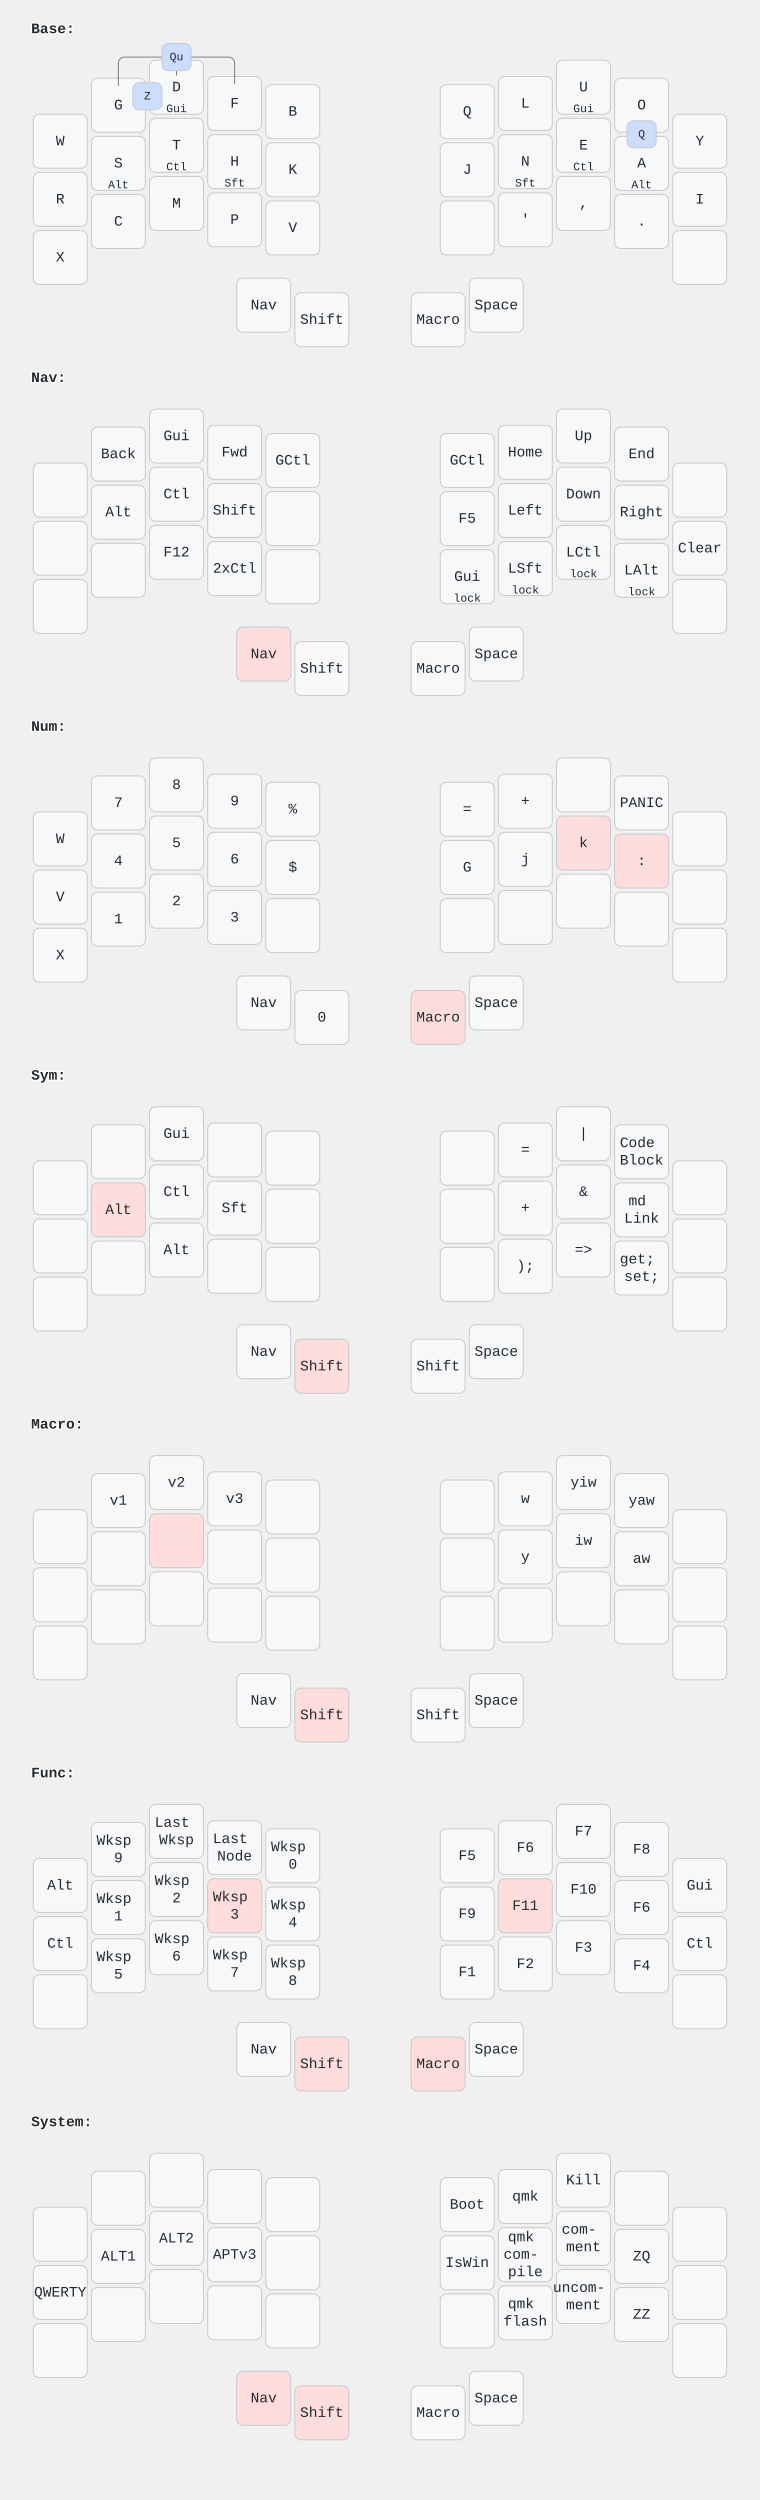
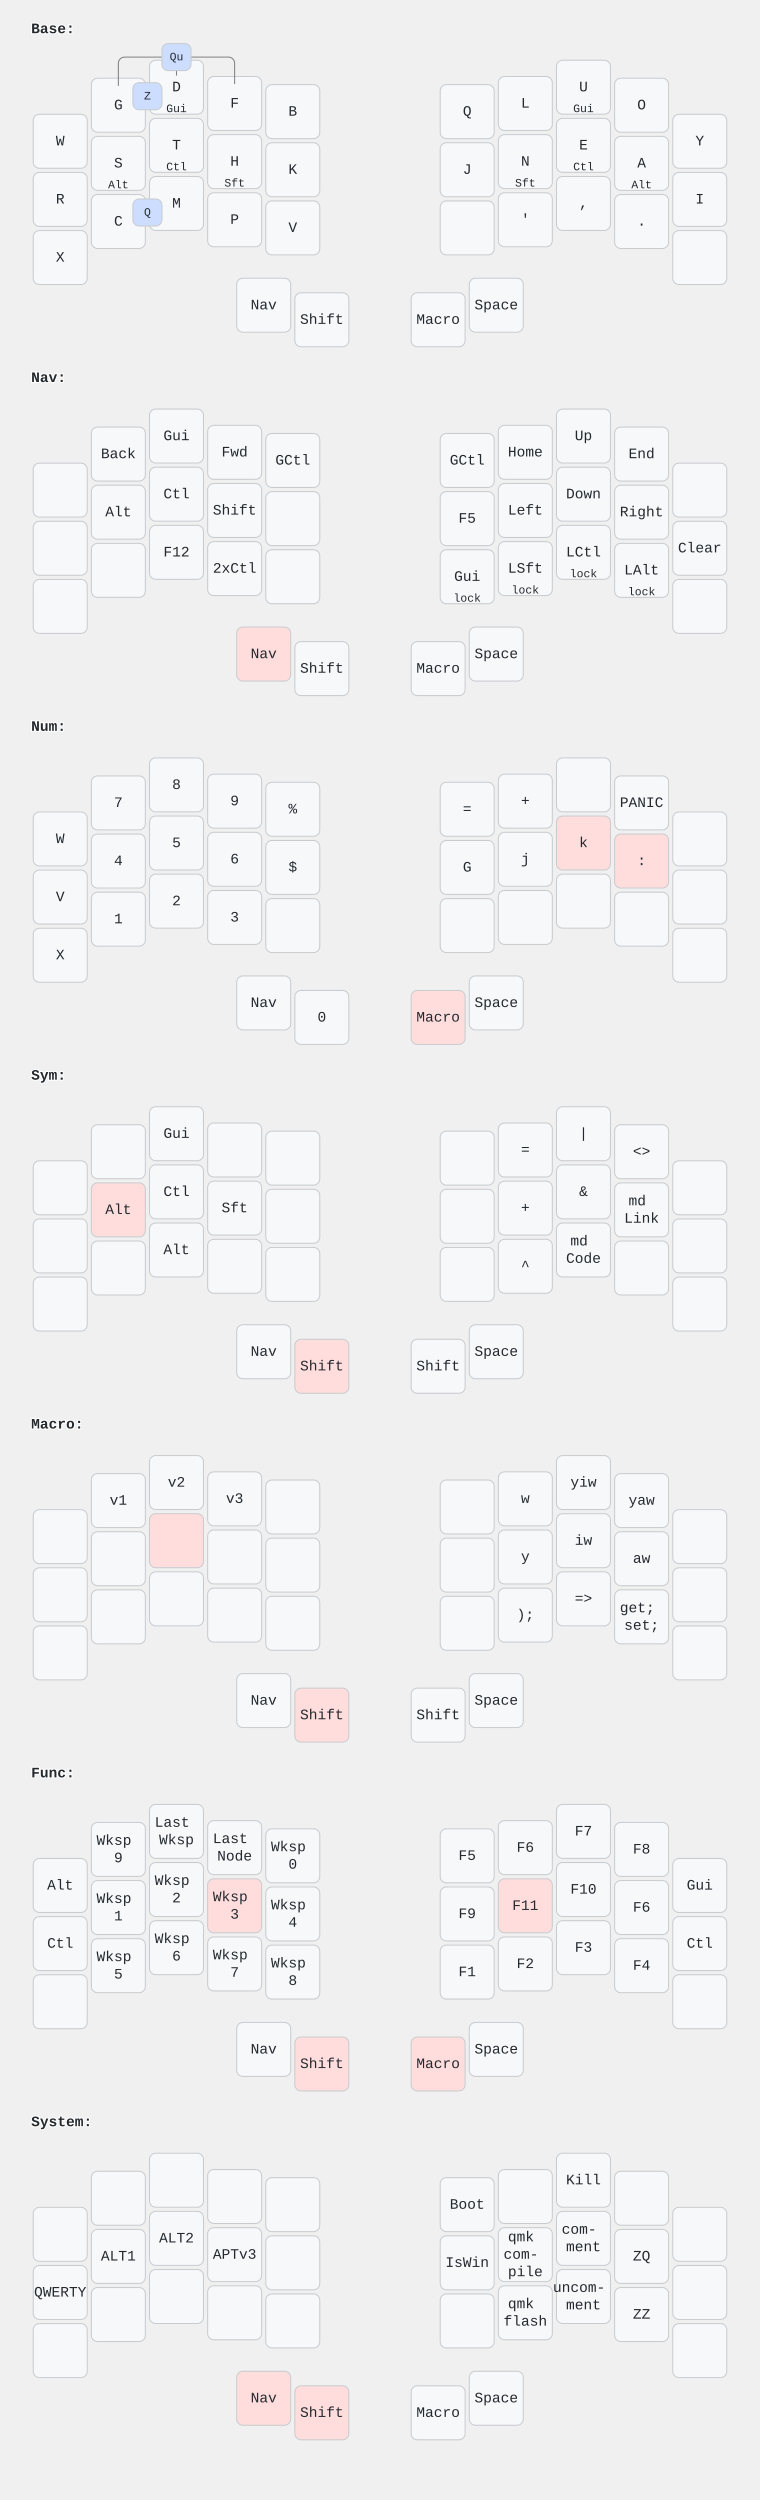
<svg xmlns="http://www.w3.org/2000/svg" width="732.0" height="2408.0" viewBox="0 0 732.0 2408.0">
  <style>/* font and background color specifications */
svg {
    font-family: SFMono-Regular,Consolas,Liberation Mono,Menlo,monospace;
    font-size: 14px;
    font-kerning: normal;
    text-rendering: optimizeLegibility;
    fill: #24292e;
}

/* default key styling */
rect {
    fill: #f6f8fa;
    stroke: #c9cccf;
    stroke-width: 1;
}

/* color accent for combo boxes */
rect.combo {
    fill: #cdf;
}

/* color accent for held keys */
rect.held, rect.combo.held {
    fill: #fdd;
}

/* color accent for ghost (optional) keys */
rect.ghost, rect.combo.ghost {
    fill: #ddd;
}

text {
    text-anchor: middle;
    dominant-baseline: middle;
}

/* styling for layer labels */
text.label {
    font-weight: bold;
    text-anchor: start;
    stroke: white;
    stroke-width: 2;
    paint-order: stroke;
}

/* styling for combo tap, and key hold/shifted label text */
text.combo, text.hold, text.shifted {
    font-size: 11px;
}

text.hold {
    text-anchor: middle;
    dominant-baseline: auto;
}

text.shifted {
    text-anchor: middle;
    dominant-baseline: hanging;
}

/* styling for hold/shifted label text in combo box */
text.combo.hold, text.combo.shifted {
    font-size: 8px;
}

/* styling for combo dendrons */
path {
    stroke-width: 1;
    stroke: gray;
    fill: none;
}
</style>
  <g class="layer-Base">
    <text x="30.0" y="28.0" class="label">Base:</text>
    <rect rx="6.0" ry="6.0" x="32.0" y="110.08" width="52.0" height="52.0" class="" />
    <text x="58.0" y="136.08" class="tap">W</text>
    <rect rx="6.0" ry="6.0" x="88.0" y="75.36" width="52.0" height="52.0" class="" />
    <text x="114.0" y="101.36" class="tap">G</text>
    <rect rx="6.0" ry="6.0" x="144.0" y="58.0" width="52.0" height="52.0" class="" />
    <text x="170.0" y="84.0" class="tap">D</text>
    <text x="170.0" y="108.0" class="hold">Gui</text>
    <rect rx="6.0" ry="6.0" x="200.0" y="73.68" width="52.0" height="52.0" class="" />
    <text x="226.0" y="99.68" class="tap">F</text>
    <rect rx="6.0" ry="6.0" x="256.0" y="81.52" width="52.0" height="52.0" class="" />
    <text x="282.0" y="107.52" class="tap">B</text>
    <rect rx="6.0" ry="6.0" x="424.0" y="81.52" width="52.0" height="52.0" class="" />
    <text x="450.0" y="107.52" class="tap">Q</text>
    <rect rx="6.0" ry="6.0" x="480.0" y="73.68" width="52.0" height="52.0" class="" />
    <text x="506.0" y="99.68" class="tap">L</text>
    <rect rx="6.0" ry="6.0" x="536.0" y="58.0" width="52.0" height="52.0" class="" />
    <text x="562.0" y="84.0" class="tap">U</text>
    <text x="562.0" y="108.0" class="hold">Gui</text>
    <rect rx="6.0" ry="6.0" x="592.0" y="75.36" width="52.0" height="52.0" class="" />
    <text x="618.0" y="101.36" class="tap">O</text>
    <rect rx="6.0" ry="6.0" x="648.0" y="110.08" width="52.0" height="52.0" class="" />
    <text x="674.0" y="136.08" class="tap">Y</text>
    <rect rx="6.0" ry="6.0" x="32.0" y="166.08" width="52.0" height="52.0" class="" />
    <text x="58.0" y="192.08" class="tap">R</text>
    <rect rx="6.0" ry="6.0" x="88.0" y="131.36" width="52.0" height="52.0" class="" />
    <text x="114.0" y="157.36" class="tap">S</text>
    <text x="114.0" y="181.36" class="hold">Alt</text>
    <rect rx="6.0" ry="6.0" x="144.0" y="114.0" width="52.0" height="52.0" class="" />
    <text x="170.0" y="140.0" class="tap">T</text>
    <text x="170.0" y="164.0" class="hold">Ctl</text>
    <rect rx="6.0" ry="6.0" x="200.0" y="129.68" width="52.0" height="52.0" class="" />
    <text x="226.0" y="155.68" class="tap">H</text>
    <text x="226.0" y="179.68" class="hold">Sft</text>
    <rect rx="6.0" ry="6.0" x="256.0" y="137.52" width="52.0" height="52.0" class="" />
    <text x="282.0" y="163.52" class="tap">K</text>
    <rect rx="6.0" ry="6.0" x="424.0" y="137.52" width="52.0" height="52.0" class="" />
    <text x="450.0" y="163.52" class="tap">J</text>
    <rect rx="6.0" ry="6.0" x="480.0" y="129.68" width="52.0" height="52.0" class="" />
    <text x="506.0" y="155.68" class="tap">N</text>
    <text x="506.0" y="179.68" class="hold">Sft</text>
    <rect rx="6.0" ry="6.0" x="536.0" y="114.0" width="52.0" height="52.0" class="" />
    <text x="562.0" y="140.0" class="tap">E</text>
    <text x="562.0" y="164.0" class="hold">Ctl</text>
    <rect rx="6.0" ry="6.0" x="592.0" y="131.36" width="52.0" height="52.0" class="" />
    <text x="618.0" y="157.36" class="tap">A</text>
    <text x="618.0" y="181.36" class="hold">Alt</text>
    <rect rx="6.0" ry="6.0" x="648.0" y="166.08" width="52.0" height="52.0" class="" />
    <text x="674.0" y="192.08" class="tap">I</text>
    <rect rx="6.0" ry="6.0" x="32.0" y="222.08" width="52.0" height="52.0" class="" />
    <text x="58.0" y="248.08" class="tap">X</text>
    <rect rx="6.0" ry="6.0" x="88.0" y="187.36" width="52.0" height="52.0" class="" />
    <text x="114.0" y="213.36" class="tap">C</text>
    <rect rx="6.0" ry="6.0" x="144.0" y="170.0" width="52.0" height="52.0" class="" />
    <text x="170.0" y="196.0" class="tap">M</text>
    <rect rx="6.0" ry="6.0" x="200.0" y="185.68" width="52.0" height="52.0" class="" />
    <text x="226.0" y="211.68" class="tap">P</text>
    <rect rx="6.0" ry="6.0" x="256.0" y="193.52" width="52.0" height="52.0" class="" />
    <text x="282.0" y="219.52" class="tap">V</text>
    <rect rx="6.0" ry="6.0" x="424.0" y="193.52" width="52.0" height="52.0" class="" />
    <rect rx="6.0" ry="6.0" x="480.0" y="185.68" width="52.0" height="52.0" class="" />
    <text x="506.0" y="211.68" class="tap">'</text>
    <rect rx="6.0" ry="6.0" x="536.0" y="170.0" width="52.0" height="52.0" class="" />
    <text x="562.0" y="196.0" class="tap">,</text>
    <rect rx="6.0" ry="6.0" x="592.0" y="187.36" width="52.0" height="52.0" class="" />
    <text x="618.0" y="213.36" class="tap">.</text>
    <rect rx="6.0" ry="6.0" x="648.0" y="222.08" width="52.0" height="52.0" class="" />
    <rect rx="6.0" ry="6.0" x="228.0" y="268.0" width="52.0" height="52.0" class="" />
    <text x="254.0" y="294.0" class="tap">Nav</text>
    <rect rx="6.0" ry="6.0" x="284.0" y="282.0" width="52.0" height="52.0" class="" />
    <text x="310.0" y="308.0" class="tap">Shift</text>
    <rect rx="6.0" ry="6.0" x="396.0" y="282.0" width="52.0" height="52.0" class="" />
    <text x="422.0" y="308.0" class="tap">Macro</text>
    <rect rx="6.0" ry="6.0" x="452.0" y="268.0" width="52.0" height="52.0" class="" />
    <text x="478.0" y="294.0" class="tap">Space</text>
    <rect rx="6.0" ry="6.0" x="128.0" y="79.68" width="28.0" height="26.0" class="combo" />
    <text x="142.0" y="92.68" class="combo">Z</text>
    <path d="M170.0,55.0 h-50.0 a6.0,6.0 0 0 0 -6.0,6.0 v21.693" />
    <path d="M170.0,55.0 h-6.0 a6.0,6.0 0 0 0 6.0,6.0 v11.8" />
    <path d="M170.0,55.0 h50.0 a6.0,6.0 0 0 1 6.0,6.0 v20.013" />
    <rect rx="6.0" ry="6.0" x="156.0" y="42.0" width="28.0" height="26.0" class="combo" />
    <text x="170.0" y="55.0" class="combo">Qu</text>
-     <rect rx="6.0" ry="6.0" x="604.0" y="116.36" width="28.0" height="26.0" class="combo" />
-     <text x="618.0" y="129.36" class="combo">Q</text>
+     <rect rx="6.0" ry="6.0" x="128.0" y="191.68" width="28.0" height="26.0" class="combo" />
+     <text x="142.0" y="204.68" class="combo">Q</text>
  </g>
  <g class="layer-Nav">
    <text x="30.0" y="364.0" class="label">Nav:</text>
    <rect rx="6.0" ry="6.0" x="32.0" y="446.08" width="52.0" height="52.0" class="" />
    <rect rx="6.0" ry="6.0" x="88.0" y="411.36" width="52.0" height="52.0" class="" />
    <text x="114.0" y="437.36" class="tap">Back</text>
    <rect rx="6.0" ry="6.0" x="144.0" y="394.0" width="52.0" height="52.0" class="" />
    <text x="170.0" y="420.0" class="tap">Gui</text>
    <rect rx="6.0" ry="6.0" x="200.0" y="409.68" width="52.0" height="52.0" class="" />
    <text x="226.0" y="435.68" class="tap">Fwd</text>
    <rect rx="6.0" ry="6.0" x="256.0" y="417.52" width="52.0" height="52.0" class="" />
    <text x="282.0" y="443.52" class="tap">GCtl</text>
    <rect rx="6.0" ry="6.0" x="424.0" y="417.52" width="52.0" height="52.0" class="" />
    <text x="450.0" y="443.52" class="tap">GCtl</text>
    <rect rx="6.0" ry="6.0" x="480.0" y="409.68" width="52.0" height="52.0" class="" />
    <text x="506.0" y="435.68" class="tap">Home</text>
    <rect rx="6.0" ry="6.0" x="536.0" y="394.0" width="52.0" height="52.0" class="" />
    <text x="562.0" y="420.0" class="tap">Up</text>
    <rect rx="6.0" ry="6.0" x="592.0" y="411.36" width="52.0" height="52.0" class="" />
    <text x="618.0" y="437.36" class="tap">End</text>
    <rect rx="6.0" ry="6.0" x="648.0" y="446.08" width="52.0" height="52.0" class="" />
    <rect rx="6.0" ry="6.0" x="32.0" y="502.08" width="52.0" height="52.0" class="" />
    <rect rx="6.0" ry="6.0" x="88.0" y="467.36" width="52.0" height="52.0" class="" />
    <text x="114.0" y="493.36" class="tap">Alt</text>
    <rect rx="6.0" ry="6.0" x="144.0" y="450.0" width="52.0" height="52.0" class="" />
    <text x="170.0" y="476.0" class="tap">Ctl</text>
    <rect rx="6.0" ry="6.0" x="200.0" y="465.68" width="52.0" height="52.0" class="" />
    <text x="226.0" y="491.68" class="tap">Shift</text>
    <rect rx="6.0" ry="6.0" x="256.0" y="473.52" width="52.0" height="52.0" class="" />
    <rect rx="6.0" ry="6.0" x="424.0" y="473.52" width="52.0" height="52.0" class="" />
    <text x="450.0" y="499.52" class="tap">F5</text>
    <rect rx="6.0" ry="6.0" x="480.0" y="465.68" width="52.0" height="52.0" class="" />
    <text x="506.0" y="491.68" class="tap">Left</text>
    <rect rx="6.0" ry="6.0" x="536.0" y="450.0" width="52.0" height="52.0" class="" />
    <text x="562.0" y="476.0" class="tap">Down</text>
    <rect rx="6.0" ry="6.0" x="592.0" y="467.36" width="52.0" height="52.0" class="" />
    <text x="618.0" y="493.36" class="tap">Right</text>
    <rect rx="6.0" ry="6.0" x="648.0" y="502.08" width="52.0" height="52.0" class="" />
    <text x="674.0" y="528.08" class="tap">Clear</text>
    <rect rx="6.0" ry="6.0" x="32.0" y="558.08" width="52.0" height="52.0" class="" />
    <rect rx="6.0" ry="6.0" x="88.0" y="523.36" width="52.0" height="52.0" class="" />
    <rect rx="6.0" ry="6.0" x="144.0" y="506.0" width="52.0" height="52.0" class="" />
    <text x="170.0" y="532.0" class="tap">F12</text>
    <rect rx="6.0" ry="6.0" x="200.0" y="521.68" width="52.0" height="52.0" class="" />
    <text x="226.0" y="547.68" class="tap">2xCtl</text>
    <rect rx="6.0" ry="6.0" x="256.0" y="529.52" width="52.0" height="52.0" class="" />
    <rect rx="6.0" ry="6.0" x="424.0" y="529.52" width="52.0" height="52.0" class="" />
    <text x="450.0" y="555.52" class="tap">Gui</text>
    <text x="450.0" y="579.52" class="hold">lock</text>
    <rect rx="6.0" ry="6.0" x="480.0" y="521.68" width="52.0" height="52.0" class="" />
    <text x="506.0" y="547.68" class="tap">LSft</text>
    <text x="506.0" y="571.68" class="hold">lock</text>
    <rect rx="6.0" ry="6.0" x="536.0" y="506.0" width="52.0" height="52.0" class="" />
    <text x="562.0" y="532.0" class="tap">LCtl</text>
    <text x="562.0" y="556.0" class="hold">lock</text>
    <rect rx="6.0" ry="6.0" x="592.0" y="523.36" width="52.0" height="52.0" class="" />
    <text x="618.0" y="549.36" class="tap">LAlt</text>
    <text x="618.0" y="573.36" class="hold">lock</text>
    <rect rx="6.0" ry="6.0" x="648.0" y="558.08" width="52.0" height="52.0" class="" />
    <rect rx="6.0" ry="6.0" x="228.0" y="604.0" width="52.0" height="52.0" class="held" />
    <text x="254.0" y="630.0" class="held tap">Nav</text>
    <rect rx="6.0" ry="6.0" x="284.0" y="618.0" width="52.0" height="52.0" class="" />
    <text x="310.0" y="644.0" class="tap">Shift</text>
    <rect rx="6.0" ry="6.0" x="396.0" y="618.0" width="52.0" height="52.0" class="" />
    <text x="422.0" y="644.0" class="tap">Macro</text>
    <rect rx="6.0" ry="6.0" x="452.0" y="604.0" width="52.0" height="52.0" class="" />
    <text x="478.0" y="630.0" class="tap">Space</text>
  </g>
  <g class="layer-Num">
    <text x="30.0" y="700.0" class="label">Num:</text>
    <rect rx="6.0" ry="6.0" x="32.0" y="782.08" width="52.0" height="52.0" class="" />
    <text x="58.0" y="808.08" class="tap">W</text>
    <rect rx="6.0" ry="6.0" x="88.0" y="747.36" width="52.0" height="52.0" class="" />
    <text x="114.0" y="773.36" class="tap">7</text>
    <rect rx="6.0" ry="6.0" x="144.0" y="730.0" width="52.0" height="52.0" class="" />
    <text x="170.0" y="756.0" class="tap">8</text>
    <rect rx="6.0" ry="6.0" x="200.0" y="745.68" width="52.0" height="52.0" class="" />
    <text x="226.0" y="771.68" class="tap">9</text>
    <rect rx="6.0" ry="6.0" x="256.0" y="753.52" width="52.0" height="52.0" class="" />
    <text x="282.0" y="779.52" class="tap">%</text>
    <rect rx="6.0" ry="6.0" x="424.0" y="753.52" width="52.0" height="52.0" class="" />
    <text x="450.0" y="779.52" class="tap">=</text>
    <rect rx="6.0" ry="6.0" x="480.0" y="745.68" width="52.0" height="52.0" class="" />
    <text x="506.0" y="771.68" class="tap">+</text>
    <rect rx="6.0" ry="6.0" x="536.0" y="730.0" width="52.0" height="52.0" class="" />
    <rect rx="6.0" ry="6.0" x="592.0" y="747.36" width="52.0" height="52.0" class="" />
    <text x="618.0" y="773.36" class="tap">PANIC</text>
    <rect rx="6.0" ry="6.0" x="648.0" y="782.08" width="52.0" height="52.0" class="" />
    <rect rx="6.0" ry="6.0" x="32.0" y="838.08" width="52.0" height="52.0" class="" />
    <text x="58.0" y="864.08" class="tap">V</text>
    <rect rx="6.0" ry="6.0" x="88.0" y="803.36" width="52.0" height="52.0" class="" />
    <text x="114.0" y="829.36" class="tap">4</text>
    <rect rx="6.0" ry="6.0" x="144.0" y="786.0" width="52.0" height="52.0" class="" />
    <text x="170.0" y="812.0" class="tap">5</text>
    <rect rx="6.0" ry="6.0" x="200.0" y="801.68" width="52.0" height="52.0" class="" />
    <text x="226.0" y="827.68" class="tap">6</text>
    <rect rx="6.0" ry="6.0" x="256.0" y="809.52" width="52.0" height="52.0" class="" />
    <text x="282.0" y="835.52" class="tap">$</text>
    <rect rx="6.0" ry="6.0" x="424.0" y="809.52" width="52.0" height="52.0" class="" />
    <text x="450.0" y="835.52" class="tap">G</text>
    <rect rx="6.0" ry="6.0" x="480.0" y="801.68" width="52.0" height="52.0" class="" />
    <text x="506.0" y="827.68" class="tap">j</text>
    <rect rx="6.0" ry="6.0" x="536.0" y="786.0" width="52.0" height="52.0" class="held" />
    <text x="562.0" y="812.0" class="held tap">k</text>
    <rect rx="6.0" ry="6.0" x="592.0" y="803.36" width="52.0" height="52.0" class="held" />
    <text x="618.0" y="829.36" class="held tap">:</text>
    <rect rx="6.0" ry="6.0" x="648.0" y="838.08" width="52.0" height="52.0" class="" />
    <rect rx="6.0" ry="6.0" x="32.0" y="894.08" width="52.0" height="52.0" class="" />
    <text x="58.0" y="920.08" class="tap">X</text>
    <rect rx="6.0" ry="6.0" x="88.0" y="859.36" width="52.0" height="52.0" class="" />
    <text x="114.0" y="885.36" class="tap">1</text>
    <rect rx="6.0" ry="6.0" x="144.0" y="842.0" width="52.0" height="52.0" class="" />
    <text x="170.0" y="868.0" class="tap">2</text>
    <rect rx="6.0" ry="6.0" x="200.0" y="857.68" width="52.0" height="52.0" class="" />
    <text x="226.0" y="883.68" class="tap">3</text>
    <rect rx="6.0" ry="6.0" x="256.0" y="865.52" width="52.0" height="52.0" class="" />
    <rect rx="6.0" ry="6.0" x="424.0" y="865.52" width="52.0" height="52.0" class="" />
    <rect rx="6.0" ry="6.0" x="480.0" y="857.68" width="52.0" height="52.0" class="" />
    <rect rx="6.0" ry="6.0" x="536.0" y="842.0" width="52.0" height="52.0" class="" />
    <rect rx="6.0" ry="6.0" x="592.0" y="859.36" width="52.0" height="52.0" class="" />
    <rect rx="6.0" ry="6.0" x="648.0" y="894.08" width="52.0" height="52.0" class="" />
    <rect rx="6.0" ry="6.0" x="228.0" y="940.0" width="52.0" height="52.0" class="" />
    <text x="254.0" y="966.0" class="tap">Nav</text>
    <rect rx="6.0" ry="6.0" x="284.0" y="954.0" width="52.0" height="52.0" class="" />
    <text x="310.0" y="980.0" class="tap">0</text>
    <rect rx="6.0" ry="6.0" x="396.0" y="954.0" width="52.0" height="52.0" class="held" />
    <text x="422.0" y="980.0" class="held tap">Macro</text>
    <rect rx="6.0" ry="6.0" x="452.0" y="940.0" width="52.0" height="52.0" class="" />
    <text x="478.0" y="966.0" class="tap">Space</text>
  </g>
  <g class="layer-Sym">
    <text x="30.0" y="1036.0" class="label">Sym:</text>
    <rect rx="6.0" ry="6.0" x="32.0" y="1118.08" width="52.0" height="52.0" class="" />
    <rect rx="6.0" ry="6.0" x="88.0" y="1083.36" width="52.0" height="52.0" class="" />
    <rect rx="6.0" ry="6.0" x="144.0" y="1066.0" width="52.0" height="52.0" class="" />
    <text x="170.0" y="1092.0" class="tap">Gui</text>
    <rect rx="6.0" ry="6.0" x="200.0" y="1081.68" width="52.0" height="52.0" class="" />
    <rect rx="6.0" ry="6.0" x="256.0" y="1089.52" width="52.0" height="52.0" class="" />
    <rect rx="6.0" ry="6.0" x="424.0" y="1089.52" width="52.0" height="52.0" class="" />
    <rect rx="6.0" ry="6.0" x="480.0" y="1081.68" width="52.0" height="52.0" class="" />
    <text x="506.0" y="1107.68" class="tap">=</text>
    <rect rx="6.0" ry="6.0" x="536.0" y="1066.0" width="52.0" height="52.0" class="" />
    <text x="562.0" y="1092.0" class="tap">|</text>
    <rect rx="6.0" ry="6.0" x="592.0" y="1083.36" width="52.0" height="52.0" class="" />
-     <text x="618.0" y="1109.36" class="tap">
-       <tspan x="618.0" dy="-0.6em">Code</tspan>
-       <tspan x="618.0" dy="1.2em">Block</tspan>
-     </text>
+     <text x="618.0" y="1109.36" class="tap">&lt;&gt;</text>
    <rect rx="6.0" ry="6.0" x="648.0" y="1118.08" width="52.0" height="52.0" class="" />
    <rect rx="6.0" ry="6.0" x="32.0" y="1174.08" width="52.0" height="52.0" class="" />
    <rect rx="6.0" ry="6.0" x="88.0" y="1139.36" width="52.0" height="52.0" class="held" />
    <text x="114.0" y="1165.36" class="held tap">Alt</text>
    <rect rx="6.0" ry="6.0" x="144.0" y="1122.0" width="52.0" height="52.0" class="" />
    <text x="170.0" y="1148.0" class="tap">Ctl</text>
    <rect rx="6.0" ry="6.0" x="200.0" y="1137.68" width="52.0" height="52.0" class="" />
    <text x="226.0" y="1163.68" class="tap">Sft</text>
    <rect rx="6.0" ry="6.0" x="256.0" y="1145.52" width="52.0" height="52.0" class="" />
    <rect rx="6.0" ry="6.0" x="424.0" y="1145.52" width="52.0" height="52.0" class="" />
    <rect rx="6.0" ry="6.0" x="480.0" y="1137.68" width="52.0" height="52.0" class="" />
    <text x="506.0" y="1163.68" class="tap">+</text>
    <rect rx="6.0" ry="6.0" x="536.0" y="1122.0" width="52.0" height="52.0" class="" />
    <text x="562.0" y="1148.0" class="tap">&amp;</text>
    <rect rx="6.0" ry="6.0" x="592.0" y="1139.36" width="52.0" height="52.0" class="" />
    <text x="618.0" y="1165.36" class="tap">
      <tspan x="618.0" dy="-0.6em">md</tspan>
      <tspan x="618.0" dy="1.2em">Link</tspan>
    </text>
    <rect rx="6.0" ry="6.0" x="648.0" y="1174.08" width="52.0" height="52.0" class="" />
    <rect rx="6.0" ry="6.0" x="32.0" y="1230.08" width="52.0" height="52.0" class="" />
    <rect rx="6.0" ry="6.0" x="88.0" y="1195.36" width="52.0" height="52.0" class="" />
    <rect rx="6.0" ry="6.0" x="144.0" y="1178.0" width="52.0" height="52.0" class="" />
    <text x="170.0" y="1204.0" class="tap">Alt</text>
    <rect rx="6.0" ry="6.0" x="200.0" y="1193.68" width="52.0" height="52.0" class="" />
    <rect rx="6.0" ry="6.0" x="256.0" y="1201.52" width="52.0" height="52.0" class="" />
    <rect rx="6.0" ry="6.0" x="424.0" y="1201.52" width="52.0" height="52.0" class="" />
    <rect rx="6.0" ry="6.0" x="480.0" y="1193.68" width="52.0" height="52.0" class="" />
-     <text x="506.0" y="1219.68" class="tap">);</text>
+     <text x="506.0" y="1219.68" class="tap">^</text>
    <rect rx="6.0" ry="6.0" x="536.0" y="1178.0" width="52.0" height="52.0" class="" />
-     <text x="562.0" y="1204.0" class="tap">=&gt;</text>
+     <text x="562.0" y="1204.0" class="tap">
+       <tspan x="562.0" dy="-0.6em">md</tspan>
+       <tspan x="562.0" dy="1.2em">Code</tspan>
+     </text>
    <rect rx="6.0" ry="6.0" x="592.0" y="1195.36" width="52.0" height="52.0" class="" />
-     <text x="618.0" y="1221.36" class="tap">
-       <tspan x="618.0" dy="-0.6em">get;</tspan>
-       <tspan x="618.0" dy="1.2em">set;</tspan>
-     </text>
    <rect rx="6.0" ry="6.0" x="648.0" y="1230.08" width="52.0" height="52.0" class="" />
    <rect rx="6.0" ry="6.0" x="228.0" y="1276.0" width="52.0" height="52.0" class="" />
    <text x="254.0" y="1302.0" class="tap">Nav</text>
    <rect rx="6.0" ry="6.0" x="284.0" y="1290.0" width="52.0" height="52.0" class="held" />
    <text x="310.0" y="1316.0" class="held tap">Shift</text>
    <rect rx="6.0" ry="6.0" x="396.0" y="1290.0" width="52.0" height="52.0" class="" />
    <text x="422.0" y="1316.0" class="tap">Shift</text>
    <rect rx="6.0" ry="6.0" x="452.0" y="1276.0" width="52.0" height="52.0" class="" />
    <text x="478.0" y="1302.0" class="tap">Space</text>
  </g>
  <g class="layer-Macro">
    <text x="30.0" y="1372.0" class="label">Macro:</text>
    <rect rx="6.0" ry="6.0" x="32.0" y="1454.08" width="52.0" height="52.0" class="" />
    <rect rx="6.0" ry="6.0" x="88.0" y="1419.36" width="52.0" height="52.0" class="" />
    <text x="114.0" y="1445.36" class="tap">v1</text>
    <rect rx="6.0" ry="6.0" x="144.0" y="1402.0" width="52.0" height="52.0" class="" />
    <text x="170.0" y="1428.0" class="tap">v2</text>
    <rect rx="6.0" ry="6.0" x="200.0" y="1417.68" width="52.0" height="52.0" class="" />
    <text x="226.0" y="1443.68" class="tap">v3</text>
    <rect rx="6.0" ry="6.0" x="256.0" y="1425.52" width="52.0" height="52.0" class="" />
    <rect rx="6.0" ry="6.0" x="424.0" y="1425.52" width="52.0" height="52.0" class="" />
    <rect rx="6.0" ry="6.0" x="480.0" y="1417.68" width="52.0" height="52.0" class="" />
    <text x="506.0" y="1443.68" class="tap">w</text>
    <rect rx="6.0" ry="6.0" x="536.0" y="1402.0" width="52.0" height="52.0" class="" />
    <text x="562.0" y="1428.0" class="tap">yiw</text>
    <rect rx="6.0" ry="6.0" x="592.0" y="1419.36" width="52.0" height="52.0" class="" />
    <text x="618.0" y="1445.36" class="tap">yaw</text>
    <rect rx="6.0" ry="6.0" x="648.0" y="1454.08" width="52.0" height="52.0" class="" />
    <rect rx="6.0" ry="6.0" x="32.0" y="1510.08" width="52.0" height="52.0" class="" />
    <rect rx="6.0" ry="6.0" x="88.0" y="1475.36" width="52.0" height="52.0" class="" />
    <rect rx="6.0" ry="6.0" x="144.0" y="1458.0" width="52.0" height="52.0" class="held" />
    <rect rx="6.0" ry="6.0" x="200.0" y="1473.68" width="52.0" height="52.0" class="" />
    <rect rx="6.0" ry="6.0" x="256.0" y="1481.52" width="52.0" height="52.0" class="" />
    <rect rx="6.0" ry="6.0" x="424.0" y="1481.52" width="52.0" height="52.0" class="" />
    <rect rx="6.0" ry="6.0" x="480.0" y="1473.68" width="52.0" height="52.0" class="" />
    <text x="506.0" y="1499.68" class="tap">y</text>
    <rect rx="6.0" ry="6.0" x="536.0" y="1458.0" width="52.0" height="52.0" class="" />
    <text x="562.0" y="1484.0" class="tap">iw</text>
    <rect rx="6.0" ry="6.0" x="592.0" y="1475.36" width="52.0" height="52.0" class="" />
    <text x="618.0" y="1501.36" class="tap">aw</text>
    <rect rx="6.0" ry="6.0" x="648.0" y="1510.08" width="52.0" height="52.0" class="" />
    <rect rx="6.0" ry="6.0" x="32.0" y="1566.08" width="52.0" height="52.0" class="" />
    <rect rx="6.0" ry="6.0" x="88.0" y="1531.36" width="52.0" height="52.0" class="" />
    <rect rx="6.0" ry="6.0" x="144.0" y="1514.0" width="52.0" height="52.0" class="" />
    <rect rx="6.0" ry="6.0" x="200.0" y="1529.68" width="52.0" height="52.0" class="" />
    <rect rx="6.0" ry="6.0" x="256.0" y="1537.52" width="52.0" height="52.0" class="" />
    <rect rx="6.0" ry="6.0" x="424.0" y="1537.52" width="52.0" height="52.0" class="" />
    <rect rx="6.0" ry="6.0" x="480.0" y="1529.68" width="52.0" height="52.0" class="" />
+     <text x="506.0" y="1555.68" class="tap">);</text>
    <rect rx="6.0" ry="6.0" x="536.0" y="1514.0" width="52.0" height="52.0" class="" />
+     <text x="562.0" y="1540.0" class="tap">=&gt;</text>
    <rect rx="6.0" ry="6.0" x="592.0" y="1531.36" width="52.0" height="52.0" class="" />
+     <text x="618.0" y="1557.36" class="tap">
+       <tspan x="618.0" dy="-0.6em">get;</tspan>
+       <tspan x="618.0" dy="1.2em">set;</tspan>
+     </text>
    <rect rx="6.0" ry="6.0" x="648.0" y="1566.08" width="52.0" height="52.0" class="" />
    <rect rx="6.0" ry="6.0" x="228.0" y="1612.0" width="52.0" height="52.0" class="" />
    <text x="254.0" y="1638.0" class="tap">Nav</text>
    <rect rx="6.0" ry="6.0" x="284.0" y="1626.0" width="52.0" height="52.0" class="held" />
    <text x="310.0" y="1652.0" class="held tap">Shift</text>
    <rect rx="6.0" ry="6.0" x="396.0" y="1626.0" width="52.0" height="52.0" class="" />
    <text x="422.0" y="1652.0" class="tap">Shift</text>
    <rect rx="6.0" ry="6.0" x="452.0" y="1612.0" width="52.0" height="52.0" class="" />
    <text x="478.0" y="1638.0" class="tap">Space</text>
  </g>
  <g class="layer-Func">
    <text x="30.0" y="1708.0" class="label">Func:</text>
    <rect rx="6.0" ry="6.0" x="32.0" y="1790.08" width="52.0" height="52.0" class="" />
    <text x="58.0" y="1816.08" class="tap">Alt</text>
    <rect rx="6.0" ry="6.0" x="88.0" y="1755.36" width="52.0" height="52.0" class="" />
    <text x="114.0" y="1781.36" class="tap">
      <tspan x="114.0" dy="-0.6em">Wksp</tspan>
      <tspan x="114.0" dy="1.2em">9</tspan>
    </text>
    <rect rx="6.0" ry="6.0" x="144.0" y="1738.0" width="52.0" height="52.0" class="" />
    <text x="170.0" y="1764.0" class="tap">
      <tspan x="170.0" dy="-0.6em">Last</tspan>
      <tspan x="170.0" dy="1.2em">Wksp</tspan>
    </text>
    <rect rx="6.0" ry="6.0" x="200.0" y="1753.68" width="52.0" height="52.0" class="" />
    <text x="226.0" y="1779.68" class="tap">
      <tspan x="226.0" dy="-0.6em">Last</tspan>
      <tspan x="226.0" dy="1.2em">Node</tspan>
    </text>
    <rect rx="6.0" ry="6.0" x="256.0" y="1761.52" width="52.0" height="52.0" class="" />
    <text x="282.0" y="1787.52" class="tap">
      <tspan x="282.0" dy="-0.6em">Wksp</tspan>
      <tspan x="282.0" dy="1.2em">0</tspan>
    </text>
    <rect rx="6.0" ry="6.0" x="424.0" y="1761.52" width="52.0" height="52.0" class="" />
    <text x="450.0" y="1787.52" class="tap">F5</text>
    <rect rx="6.0" ry="6.0" x="480.0" y="1753.68" width="52.0" height="52.0" class="" />
    <text x="506.0" y="1779.68" class="tap">F6</text>
    <rect rx="6.0" ry="6.0" x="536.0" y="1738.0" width="52.0" height="52.0" class="" />
    <text x="562.0" y="1764.0" class="tap">F7</text>
    <rect rx="6.0" ry="6.0" x="592.0" y="1755.36" width="52.0" height="52.0" class="" />
    <text x="618.0" y="1781.36" class="tap">F8</text>
    <rect rx="6.0" ry="6.0" x="648.0" y="1790.08" width="52.0" height="52.0" class="" />
    <text x="674.0" y="1816.08" class="tap">Gui</text>
    <rect rx="6.0" ry="6.0" x="32.0" y="1846.08" width="52.0" height="52.0" class="" />
    <text x="58.0" y="1872.08" class="tap">Ctl</text>
    <rect rx="6.0" ry="6.0" x="88.0" y="1811.36" width="52.0" height="52.0" class="" />
    <text x="114.0" y="1837.36" class="tap">
      <tspan x="114.0" dy="-0.6em">Wksp</tspan>
      <tspan x="114.0" dy="1.2em">1</tspan>
    </text>
    <rect rx="6.0" ry="6.0" x="144.0" y="1794.0" width="52.0" height="52.0" class="" />
    <text x="170.0" y="1820.0" class="tap">
      <tspan x="170.0" dy="-0.6em">Wksp</tspan>
      <tspan x="170.0" dy="1.2em">2</tspan>
    </text>
    <rect rx="6.0" ry="6.0" x="200.0" y="1809.68" width="52.0" height="52.0" class="held" />
    <text x="226.0" y="1835.68" class="held tap">
      <tspan x="226.0" dy="-0.6em">Wksp</tspan>
      <tspan x="226.0" dy="1.2em">3</tspan>
    </text>
    <rect rx="6.0" ry="6.0" x="256.0" y="1817.52" width="52.0" height="52.0" class="" />
    <text x="282.0" y="1843.52" class="tap">
      <tspan x="282.0" dy="-0.6em">Wksp</tspan>
      <tspan x="282.0" dy="1.2em">4</tspan>
    </text>
    <rect rx="6.0" ry="6.0" x="424.0" y="1817.52" width="52.0" height="52.0" class="" />
    <text x="450.0" y="1843.52" class="tap">F9</text>
    <rect rx="6.0" ry="6.0" x="480.0" y="1809.68" width="52.0" height="52.0" class="held" />
    <text x="506.0" y="1835.68" class="held tap">F11</text>
    <rect rx="6.0" ry="6.0" x="536.0" y="1794.0" width="52.0" height="52.0" class="" />
    <text x="562.0" y="1820.0" class="tap">F10</text>
    <rect rx="6.0" ry="6.0" x="592.0" y="1811.36" width="52.0" height="52.0" class="" />
    <text x="618.0" y="1837.36" class="tap">F6</text>
    <rect rx="6.0" ry="6.0" x="648.0" y="1846.08" width="52.0" height="52.0" class="" />
    <text x="674.0" y="1872.08" class="tap">Ctl</text>
    <rect rx="6.0" ry="6.0" x="32.0" y="1902.08" width="52.0" height="52.0" class="" />
    <rect rx="6.0" ry="6.0" x="88.0" y="1867.36" width="52.0" height="52.0" class="" />
    <text x="114.0" y="1893.36" class="tap">
      <tspan x="114.0" dy="-0.6em">Wksp</tspan>
      <tspan x="114.0" dy="1.2em">5</tspan>
    </text>
    <rect rx="6.0" ry="6.0" x="144.0" y="1850.0" width="52.0" height="52.0" class="" />
    <text x="170.0" y="1876.0" class="tap">
      <tspan x="170.0" dy="-0.6em">Wksp</tspan>
      <tspan x="170.0" dy="1.2em">6</tspan>
    </text>
    <rect rx="6.0" ry="6.0" x="200.0" y="1865.68" width="52.0" height="52.0" class="" />
    <text x="226.0" y="1891.68" class="tap">
      <tspan x="226.0" dy="-0.6em">Wksp</tspan>
      <tspan x="226.0" dy="1.2em">7</tspan>
    </text>
    <rect rx="6.0" ry="6.0" x="256.0" y="1873.52" width="52.0" height="52.0" class="" />
    <text x="282.0" y="1899.52" class="tap">
      <tspan x="282.0" dy="-0.6em">Wksp</tspan>
      <tspan x="282.0" dy="1.2em">8</tspan>
    </text>
    <rect rx="6.0" ry="6.0" x="424.0" y="1873.52" width="52.0" height="52.0" class="" />
    <text x="450.0" y="1899.52" class="tap">F1</text>
    <rect rx="6.0" ry="6.0" x="480.0" y="1865.68" width="52.0" height="52.0" class="" />
    <text x="506.0" y="1891.68" class="tap">F2</text>
    <rect rx="6.0" ry="6.0" x="536.0" y="1850.0" width="52.0" height="52.0" class="" />
    <text x="562.0" y="1876.0" class="tap">F3</text>
    <rect rx="6.0" ry="6.0" x="592.0" y="1867.36" width="52.0" height="52.0" class="" />
    <text x="618.0" y="1893.36" class="tap">F4</text>
    <rect rx="6.0" ry="6.0" x="648.0" y="1902.08" width="52.0" height="52.0" class="" />
    <rect rx="6.0" ry="6.0" x="228.0" y="1948.0" width="52.0" height="52.0" class="" />
    <text x="254.0" y="1974.0" class="tap">Nav</text>
    <rect rx="6.0" ry="6.0" x="284.0" y="1962.0" width="52.0" height="52.0" class="held" />
    <text x="310.0" y="1988.0" class="held tap">Shift</text>
    <rect rx="6.0" ry="6.0" x="396.0" y="1962.0" width="52.0" height="52.0" class="held" />
    <text x="422.0" y="1988.0" class="held tap">Macro</text>
    <rect rx="6.0" ry="6.0" x="452.0" y="1948.0" width="52.0" height="52.0" class="" />
    <text x="478.0" y="1974.0" class="tap">Space</text>
  </g>
  <g class="layer-System">
    <text x="30.0" y="2044.0" class="label">System:</text>
    <rect rx="6.0" ry="6.0" x="32.0" y="2126.08" width="52.0" height="52.0" class="" />
    <rect rx="6.0" ry="6.0" x="88.0" y="2091.36" width="52.0" height="52.0" class="" />
    <rect rx="6.0" ry="6.0" x="144.0" y="2074.0" width="52.0" height="52.0" class="" />
    <rect rx="6.0" ry="6.0" x="200.0" y="2089.68" width="52.0" height="52.0" class="" />
    <rect rx="6.0" ry="6.0" x="256.0" y="2097.52" width="52.0" height="52.0" class="" />
    <rect rx="6.0" ry="6.0" x="424.0" y="2097.52" width="52.0" height="52.0" class="" />
    <text x="450.0" y="2123.52" class="tap">Boot</text>
    <rect rx="6.0" ry="6.0" x="480.0" y="2089.68" width="52.0" height="52.0" class="" />
-     <text x="506.0" y="2115.68" class="tap">qmk</text>
    <rect rx="6.0" ry="6.0" x="536.0" y="2074.0" width="52.0" height="52.0" class="" />
    <text x="562.0" y="2100.0" class="tap">Kill</text>
    <rect rx="6.0" ry="6.0" x="592.0" y="2091.36" width="52.0" height="52.0" class="" />
    <rect rx="6.0" ry="6.0" x="648.0" y="2126.08" width="52.0" height="52.0" class="" />
    <rect rx="6.0" ry="6.0" x="32.0" y="2182.08" width="52.0" height="52.0" class="" />
    <text x="58.0" y="2208.08" class="tap">QWERTY</text>
    <rect rx="6.0" ry="6.0" x="88.0" y="2147.36" width="52.0" height="52.0" class="" />
    <text x="114.0" y="2173.36" class="tap">ALT1</text>
    <rect rx="6.0" ry="6.0" x="144.0" y="2130.0" width="52.0" height="52.0" class="" />
    <text x="170.0" y="2156.0" class="tap">ALT2</text>
    <rect rx="6.0" ry="6.0" x="200.0" y="2145.68" width="52.0" height="52.0" class="" />
    <text x="226.0" y="2171.68" class="tap">APTv3</text>
    <rect rx="6.0" ry="6.0" x="256.0" y="2153.52" width="52.0" height="52.0" class="" />
    <rect rx="6.0" ry="6.0" x="424.0" y="2153.52" width="52.0" height="52.0" class="" />
    <text x="450.0" y="2179.52" class="tap">IsWin</text>
    <rect rx="6.0" ry="6.0" x="480.0" y="2145.68" width="52.0" height="52.0" class="" />
    <text x="506.0" y="2171.68" class="tap">
      <tspan x="506.0" dy="-1.2em">qmk</tspan>
      <tspan x="506.0" dy="1.2em">com-</tspan>
      <tspan x="506.0" dy="1.2em">pile</tspan>
    </text>
    <rect rx="6.0" ry="6.0" x="536.0" y="2130.0" width="52.0" height="52.0" class="" />
    <text x="562.0" y="2156.0" class="tap">
      <tspan x="562.0" dy="-0.6em">com-</tspan>
      <tspan x="562.0" dy="1.2em">ment</tspan>
    </text>
    <rect rx="6.0" ry="6.0" x="592.0" y="2147.36" width="52.0" height="52.0" class="" />
    <text x="618.0" y="2173.36" class="tap">ZQ</text>
    <rect rx="6.0" ry="6.0" x="648.0" y="2182.08" width="52.0" height="52.0" class="" />
    <rect rx="6.0" ry="6.0" x="32.0" y="2238.08" width="52.0" height="52.0" class="" />
    <rect rx="6.0" ry="6.0" x="88.0" y="2203.36" width="52.0" height="52.0" class="" />
    <rect rx="6.0" ry="6.0" x="144.0" y="2186.0" width="52.0" height="52.0" class="" />
    <rect rx="6.0" ry="6.0" x="200.0" y="2201.68" width="52.0" height="52.0" class="" />
    <rect rx="6.0" ry="6.0" x="256.0" y="2209.52" width="52.0" height="52.0" class="" />
    <rect rx="6.0" ry="6.0" x="424.0" y="2209.52" width="52.0" height="52.0" class="" />
    <rect rx="6.0" ry="6.0" x="480.0" y="2201.68" width="52.0" height="52.0" class="" />
    <text x="506.0" y="2227.68" class="tap">
      <tspan x="506.0" dy="-0.6em">qmk</tspan>
      <tspan x="506.0" dy="1.2em">flash</tspan>
    </text>
    <rect rx="6.0" ry="6.0" x="536.0" y="2186.0" width="52.0" height="52.0" class="" />
    <text x="562.0" y="2212.0" class="tap">
      <tspan x="562.0" dy="-0.6em">uncom-</tspan>
      <tspan x="562.0" dy="1.2em">ment</tspan>
    </text>
    <rect rx="6.0" ry="6.0" x="592.0" y="2203.36" width="52.0" height="52.0" class="" />
    <text x="618.0" y="2229.36" class="tap">ZZ</text>
    <rect rx="6.0" ry="6.0" x="648.0" y="2238.08" width="52.0" height="52.0" class="" />
    <rect rx="6.0" ry="6.0" x="228.0" y="2284.0" width="52.0" height="52.0" class="held" />
    <text x="254.0" y="2310.0" class="held tap">Nav</text>
    <rect rx="6.0" ry="6.0" x="284.0" y="2298.0" width="52.0" height="52.0" class="held" />
    <text x="310.0" y="2324.0" class="held tap">Shift</text>
    <rect rx="6.0" ry="6.0" x="396.0" y="2298.0" width="52.0" height="52.0" class="" />
    <text x="422.0" y="2324.0" class="tap">Macro</text>
    <rect rx="6.0" ry="6.0" x="452.0" y="2284.0" width="52.0" height="52.0" class="" />
    <text x="478.0" y="2310.0" class="tap">Space</text>
  </g>
</svg>
